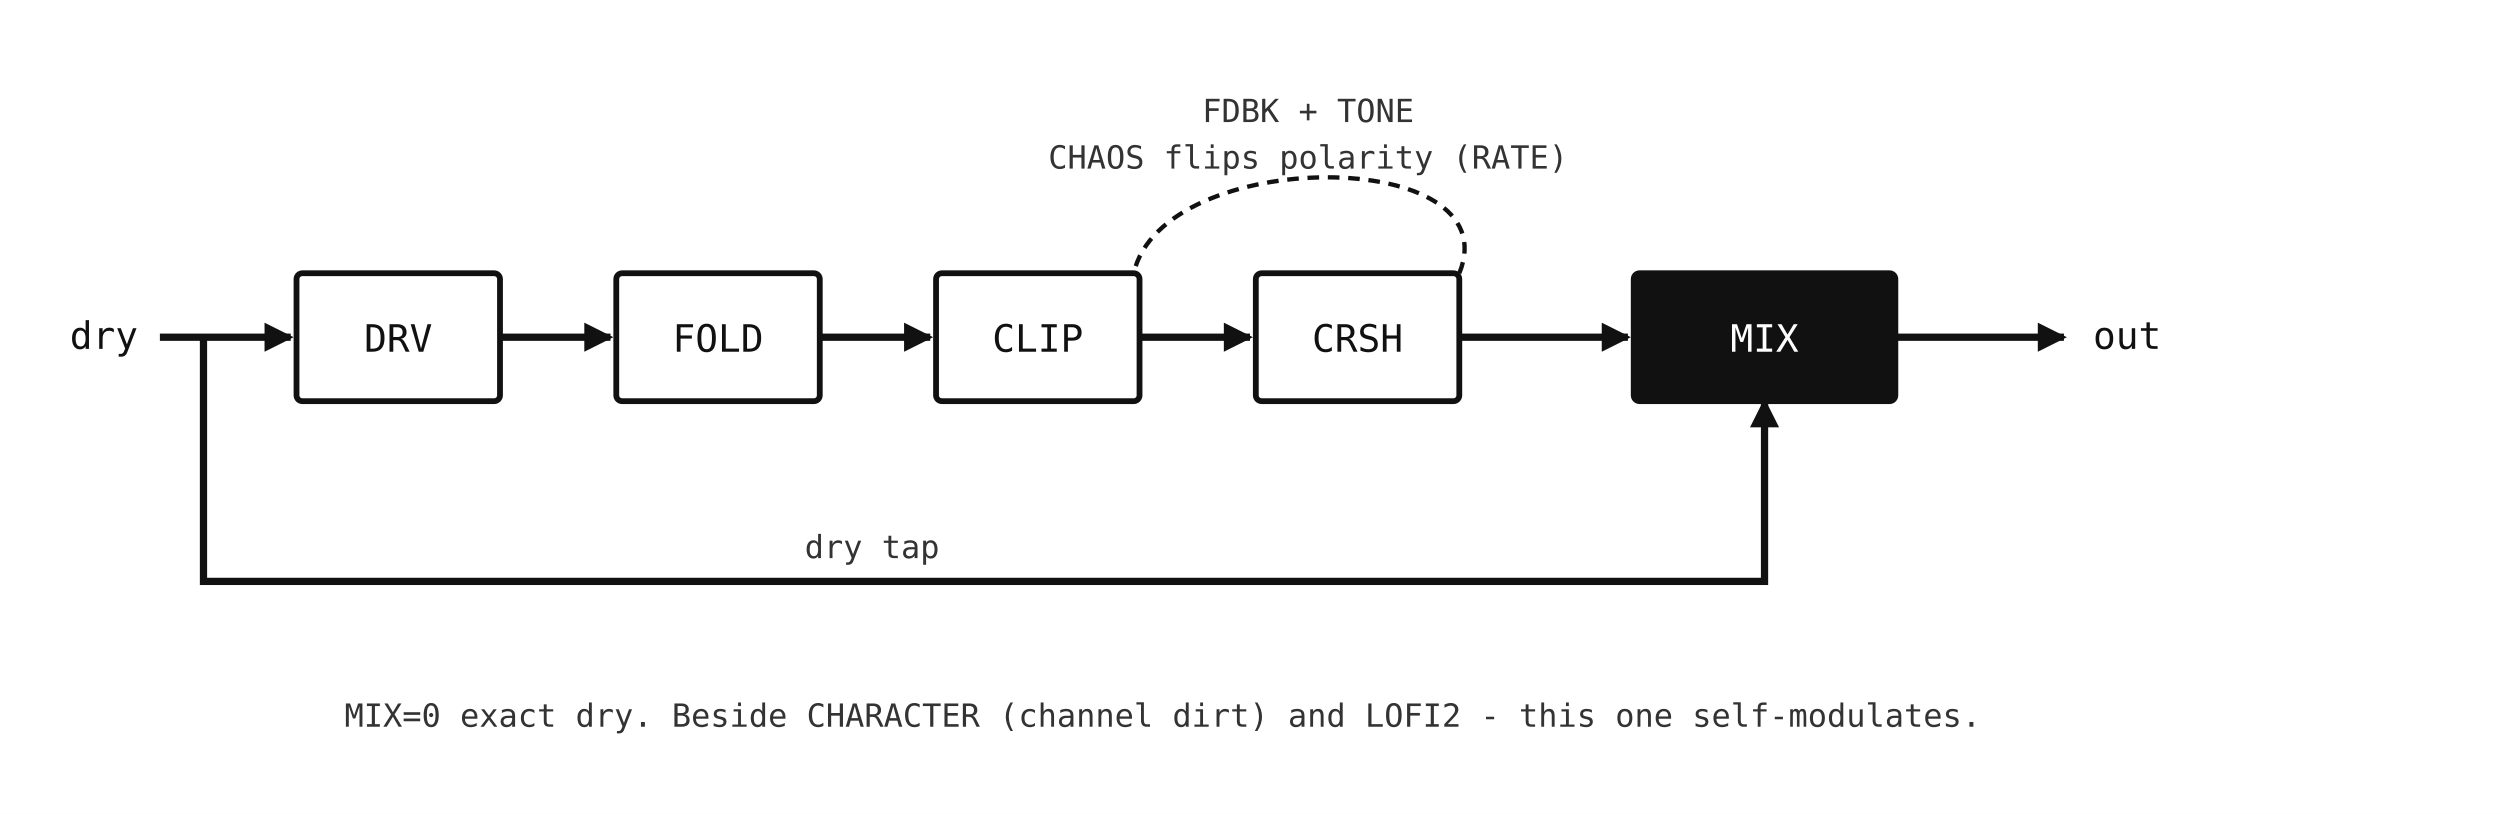
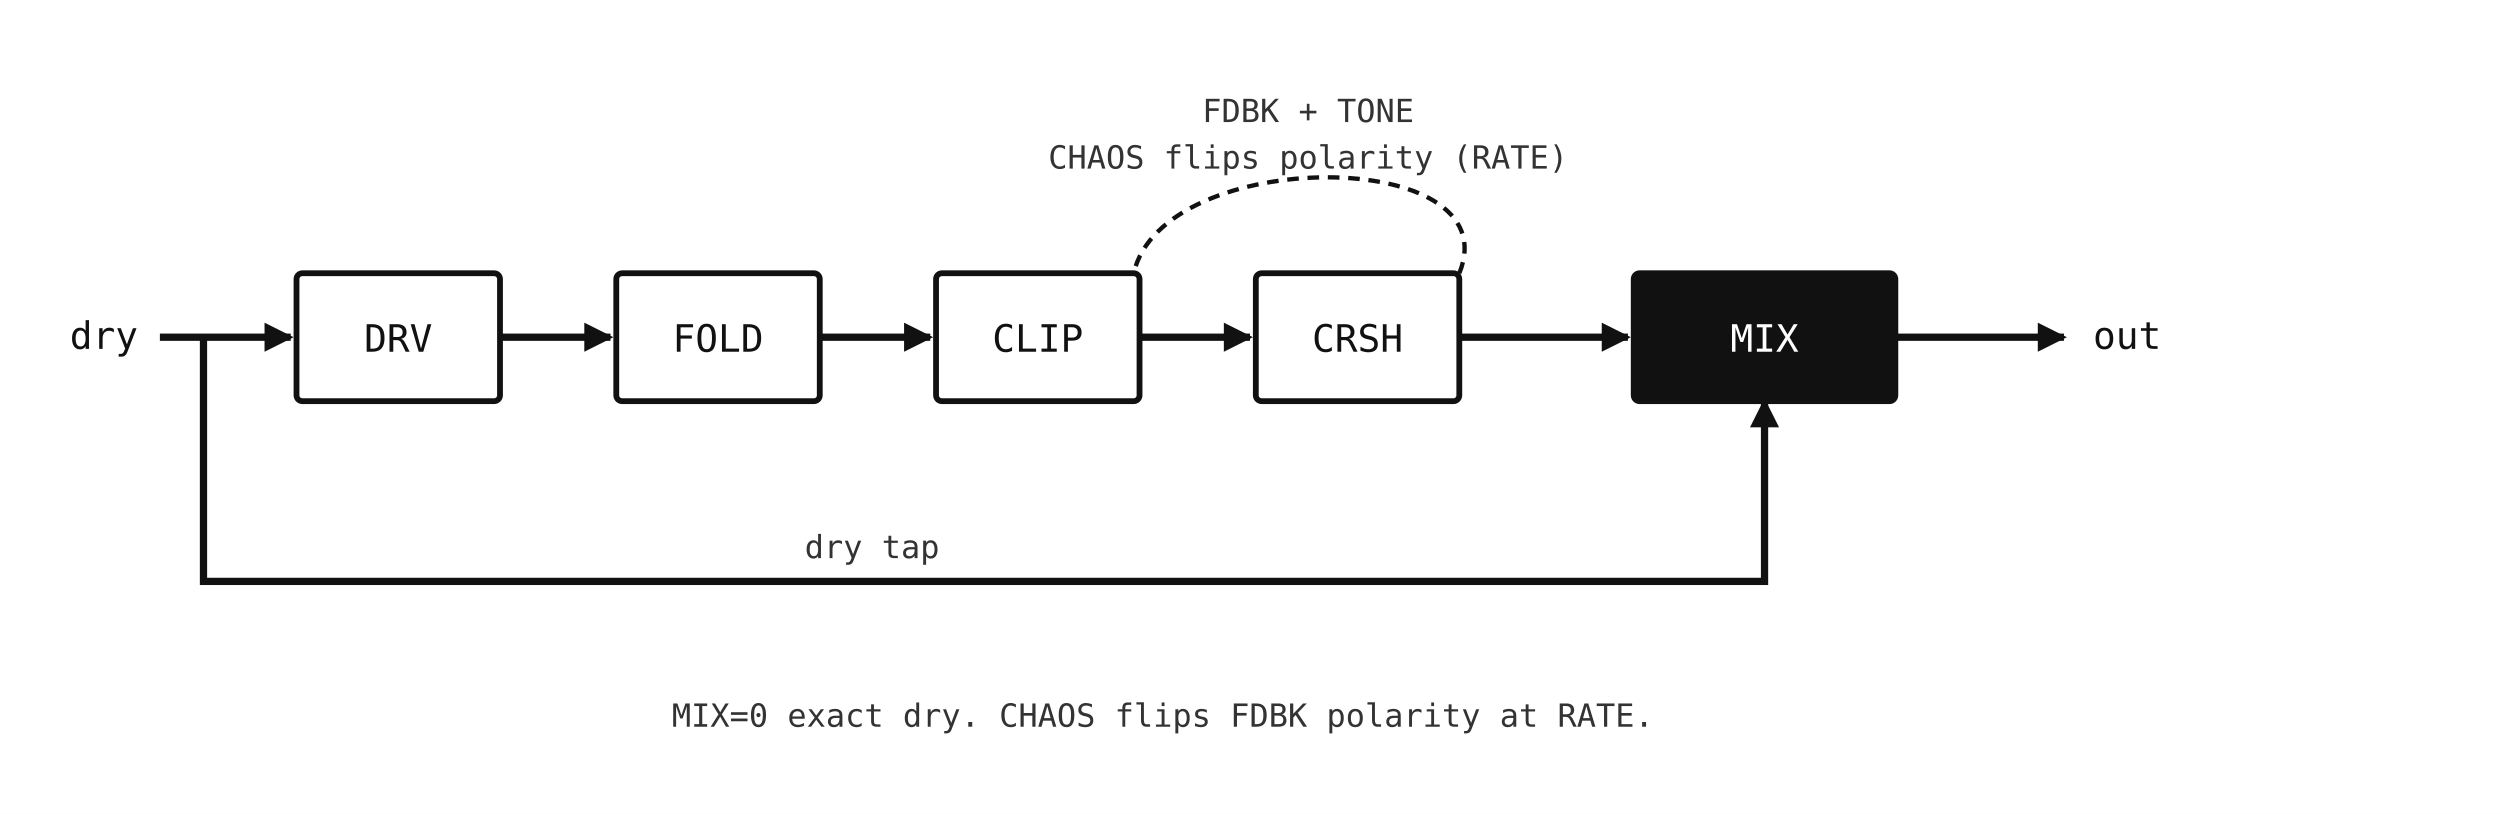
<svg xmlns="http://www.w3.org/2000/svg" viewBox="0 0 860 280" role="img">
  <rect width="860" height="280" fill="#fff" />
  <style>
    .box { fill:#fff; stroke:#111; stroke-width:2; }
    .fill { fill:#111; stroke:#111; stroke-width:2; }
    .t { font: 13px ui-monospace, Menlo, Consolas, monospace; fill:#111; }
    .t-inv { font: 13px ui-monospace, Menlo, Consolas, monospace; fill:#fff; }
    .t-sm { font: 11px ui-monospace, Menlo, Consolas, monospace; fill:#333; }
    .arr { fill:none; stroke:#111; stroke-width:2.5; marker-end:url(#a); }
    .side { fill:none; stroke:#111; stroke-width:1.5; stroke-dasharray:4 3; }
  </style>
  <defs>
    <marker id="a" markerUnits="userSpaceOnUse" viewBox="0 0 10 10" refX="9" refY="5" markerWidth="10" markerHeight="10" orient="auto">
      <path d="M0 0 L10 5 L0 10 Z" fill="#111" />
    </marker>
  </defs>
  <text class="t" x="24" y="120">dry</text>
  <line class="arr" x1="55" y1="116" x2="100" y2="116" />
  <rect class="box" x="102" y="94" width="70" height="44" rx="2" />
  <text class="t" x="137" y="121" text-anchor="middle">DRV</text>
  <line class="arr" x1="172" y1="116" x2="210" y2="116" />
  <rect class="box" x="212" y="94" width="70" height="44" rx="2" />
  <text class="t" x="247" y="121" text-anchor="middle">FOLD</text>
  <line class="arr" x1="282" y1="116" x2="320" y2="116" />
  <rect class="box" x="322" y="94" width="70" height="44" rx="2" />
  <text class="t" x="357" y="121" text-anchor="middle">CLIP</text>
  <line class="arr" x1="392" y1="116" x2="430" y2="116" />
  <rect class="box" x="432" y="94" width="70" height="44" rx="2" />
  <text class="t" x="467" y="121" text-anchor="middle">CRSH</text>
  <path class="side" d="M502 94 C520 50 400 50 390 94" />
  <text class="t-sm" x="450" y="42" text-anchor="middle">FDBK + TONE</text>
  <text class="t-sm" x="450" y="58" text-anchor="middle">CHAOS flips polarity (RATE)</text>
  <line class="arr" x1="502" y1="116" x2="560" y2="116" />
  <rect class="fill" x="562" y="94" width="90" height="44" rx="2" />
  <text class="t-inv" x="607" y="121" text-anchor="middle">MIX</text>
  <path class="arr" d="M70 116 L70 200 L607 200 L607 138" />
  <text class="t-sm" x="300" y="192" text-anchor="middle">dry tap</text>
  <line class="arr" x1="652" y1="116" x2="710" y2="116" />
  <text class="t" x="720" y="120">out</text>
-   <text class="t-sm" x="400" y="250" text-anchor="middle">MIX=0 exact dry. Beside CHARACTER (channel dirt) and LOFI2 - this one self-modulates.</text>
+   <text class="t-sm" x="400" y="250" text-anchor="middle">MIX=0 exact dry. CHAOS flips FDBK polarity at RATE.</text>
</svg>
